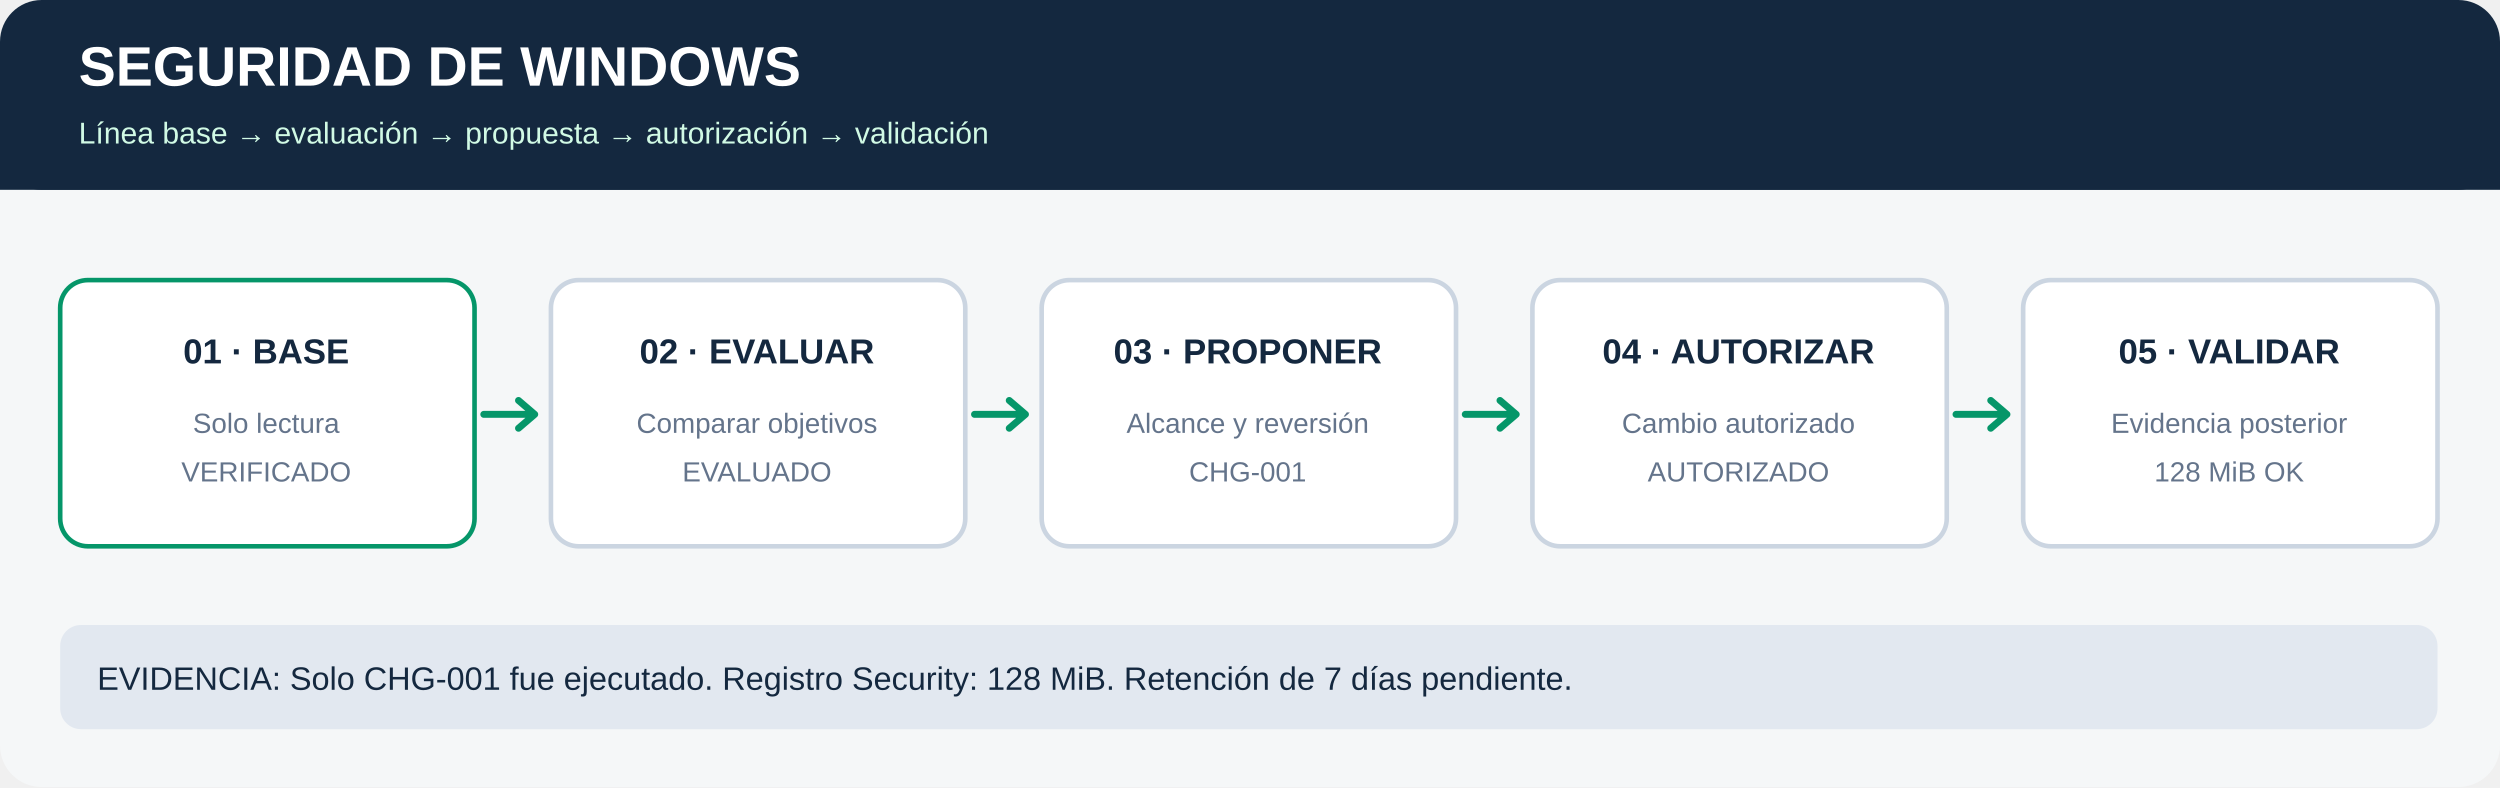
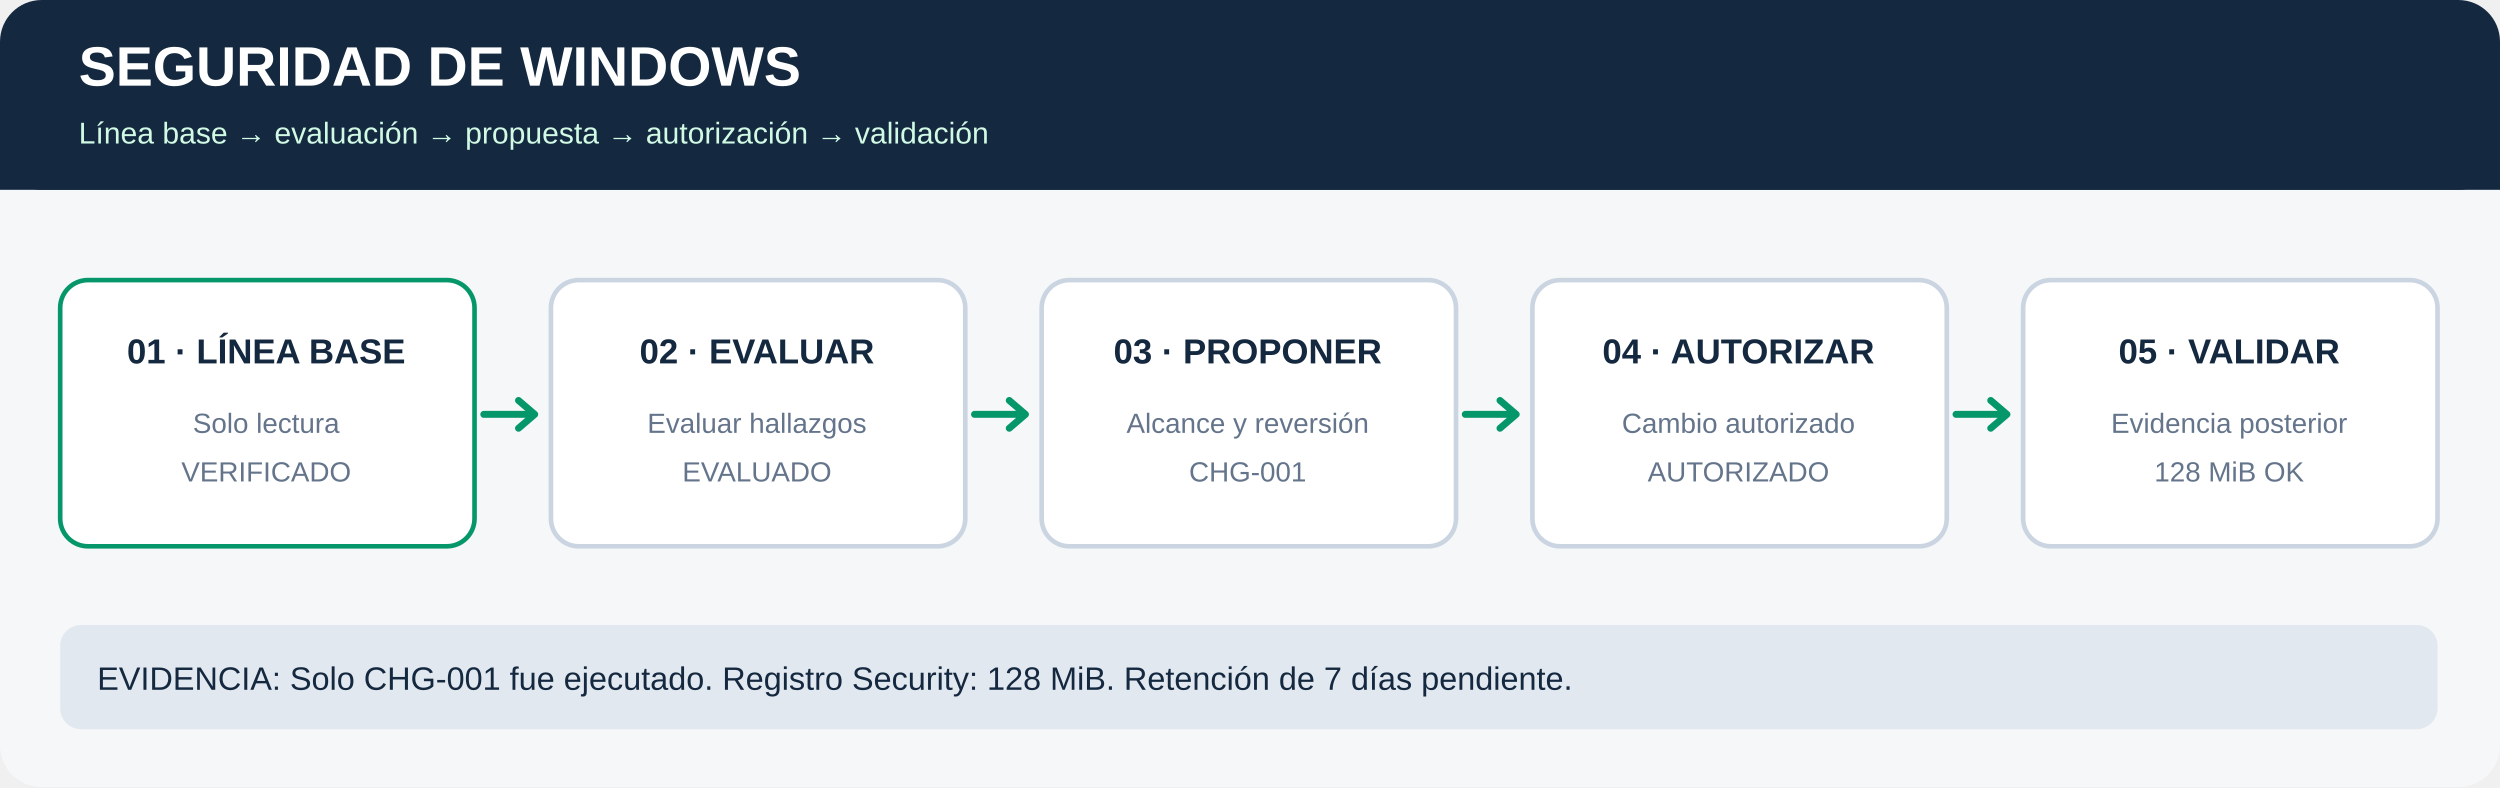
<svg xmlns="http://www.w3.org/2000/svg" viewBox="0 0 1080 340" width="1080" height="340" role="img" aria-labelledby="title desc">
  <rect width="1080" height="340" fill="#F5F7F8" rx="18" />
  <rect width="1080" height="82" rx="18" fill="#14283F" />
  <rect y="55" width="1080" height="27" fill="#14283F" />
  <text x="34" y="37" fill="#fff" font-family="Arial,sans-serif" font-size="24" font-weight="700">SEGURIDAD DE WINDOWS</text>
  <text x="34" y="62" fill="#D1FAE5" font-family="Arial,sans-serif" font-size="13">Línea base → evaluación → propuesta → autorización → validación</text>
  <g font-family="Arial,sans-serif">
    <rect x="26" y="121" width="179" height="115" rx="12" fill="#fff" stroke="#059669" stroke-width="2" />
    <rect x="238" y="121" width="179" height="115" rx="12" fill="#fff" stroke="#CBD5E1" stroke-width="2" />
    <rect x="450" y="121" width="179" height="115" rx="12" fill="#fff" stroke="#CBD5E1" stroke-width="2" />
    <rect x="662" y="121" width="179" height="115" rx="12" fill="#fff" stroke="#CBD5E1" stroke-width="2" />
    <rect x="874" y="121" width="179" height="115" rx="12" fill="#fff" stroke="#CBD5E1" stroke-width="2" />
    <g fill="#14283F" font-size="15" font-weight="700" text-anchor="middle">
-       <text x="115" y="157">01 · BASE</text>
+       <text x="115" y="157">01 · LÍNEA BASE</text>
      <text x="327" y="157">02 · EVALUAR</text>
      <text x="539" y="157">03 · PROPONER</text>
      <text x="751" y="157">04 · AUTORIZAR</text>
      <text x="963" y="157">05 · VALIDAR</text>
    </g>
    <g fill="#64748B" font-size="12" text-anchor="middle">
      <text x="115" y="187">Solo lectura</text>
-       <text x="327" y="187">Comparar objetivos</text>
+       <text x="327" y="187">Evaluar hallazgos</text>
      <text x="539" y="187">Alcance y reversión</text>
      <text x="751" y="187">Cambio autorizado</text>
      <text x="963" y="187">Evidencia posterior</text>
      <text x="115" y="208">VERIFICADO</text>
      <text x="327" y="208">EVALUADO</text>
      <text x="539" y="208">CHG-001</text>
      <text x="751" y="208">AUTORIZADO</text>
      <text x="963" y="208">128 MiB OK</text>
    </g>
    <g fill="none" stroke="#059669" stroke-width="3" stroke-linecap="round" stroke-linejoin="round">
      <path d="M209 179h22l-7 -6m7 6l-7 6" />
      <path d="M421 179h22l-7 -6m7 6l-7 6" />
      <path d="M633 179h22l-7 -6m7 6l-7 6" />
      <path d="M845 179h22l-7 -6m7 6l-7 6" />
    </g>
    <rect x="26" y="270" width="1027" height="45" rx="9" fill="#E2E8F0" />
    <text x="42" y="298" fill="#14283F" font-size="14">EVIDENCIA: Solo CHG-001 fue ejecutado. Registro Security: 128 MiB. Retención de 7 días pendiente.</text>
  </g>
</svg>
